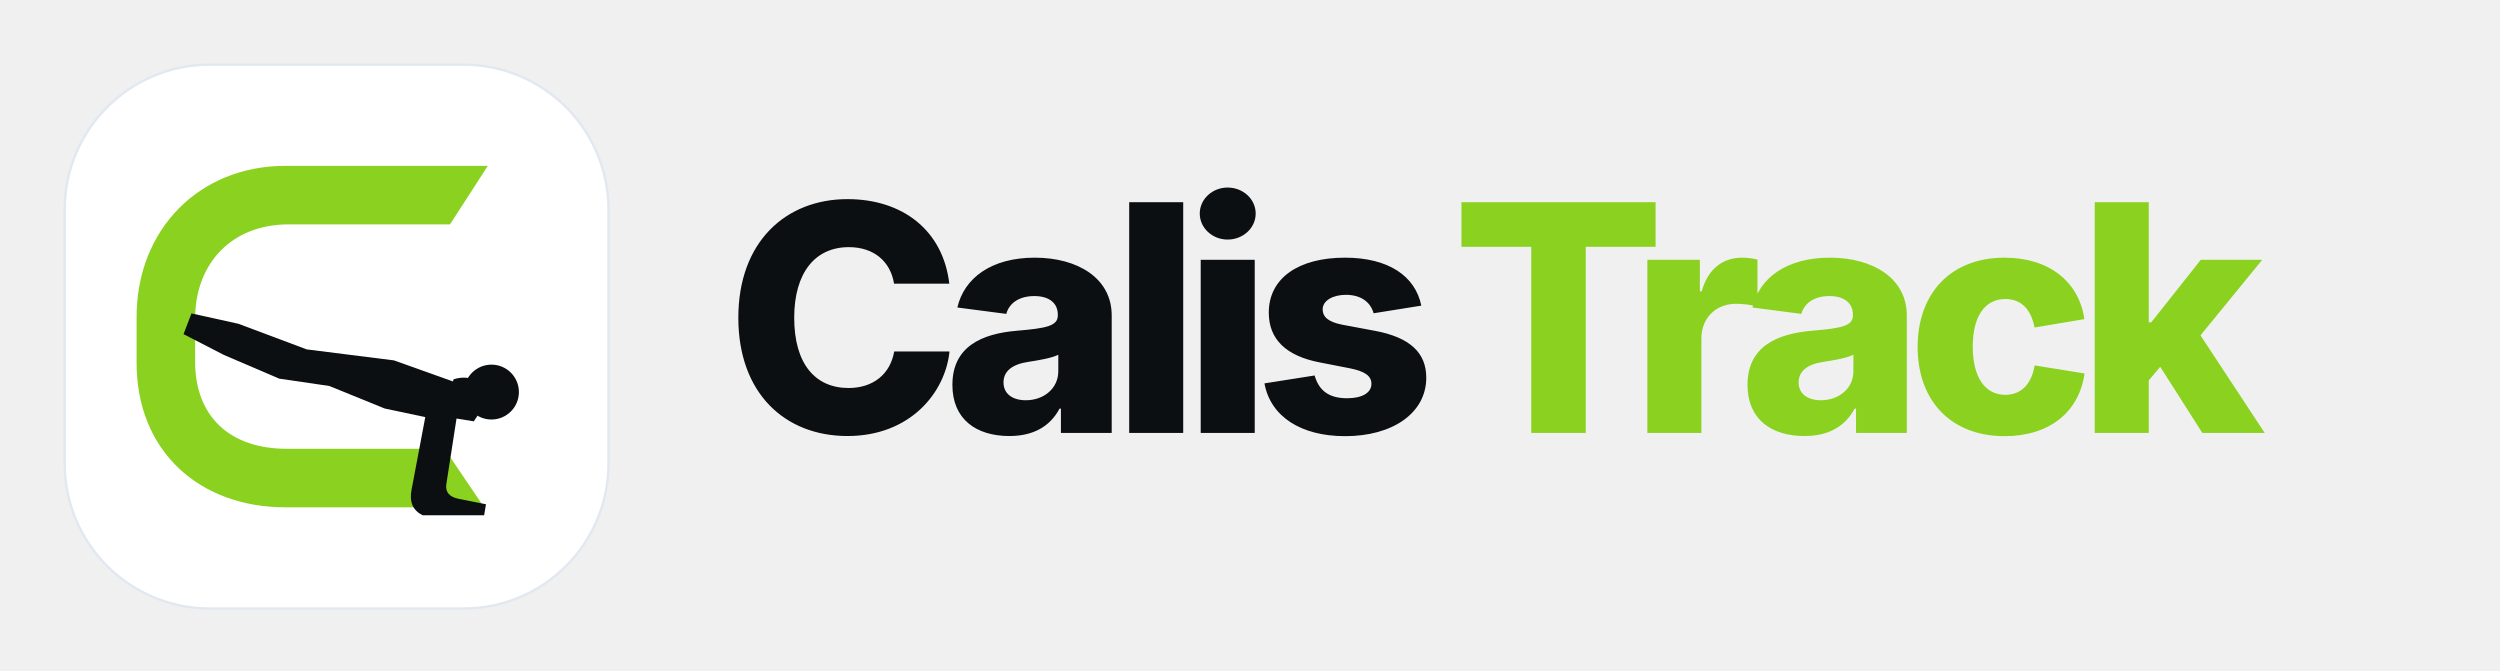
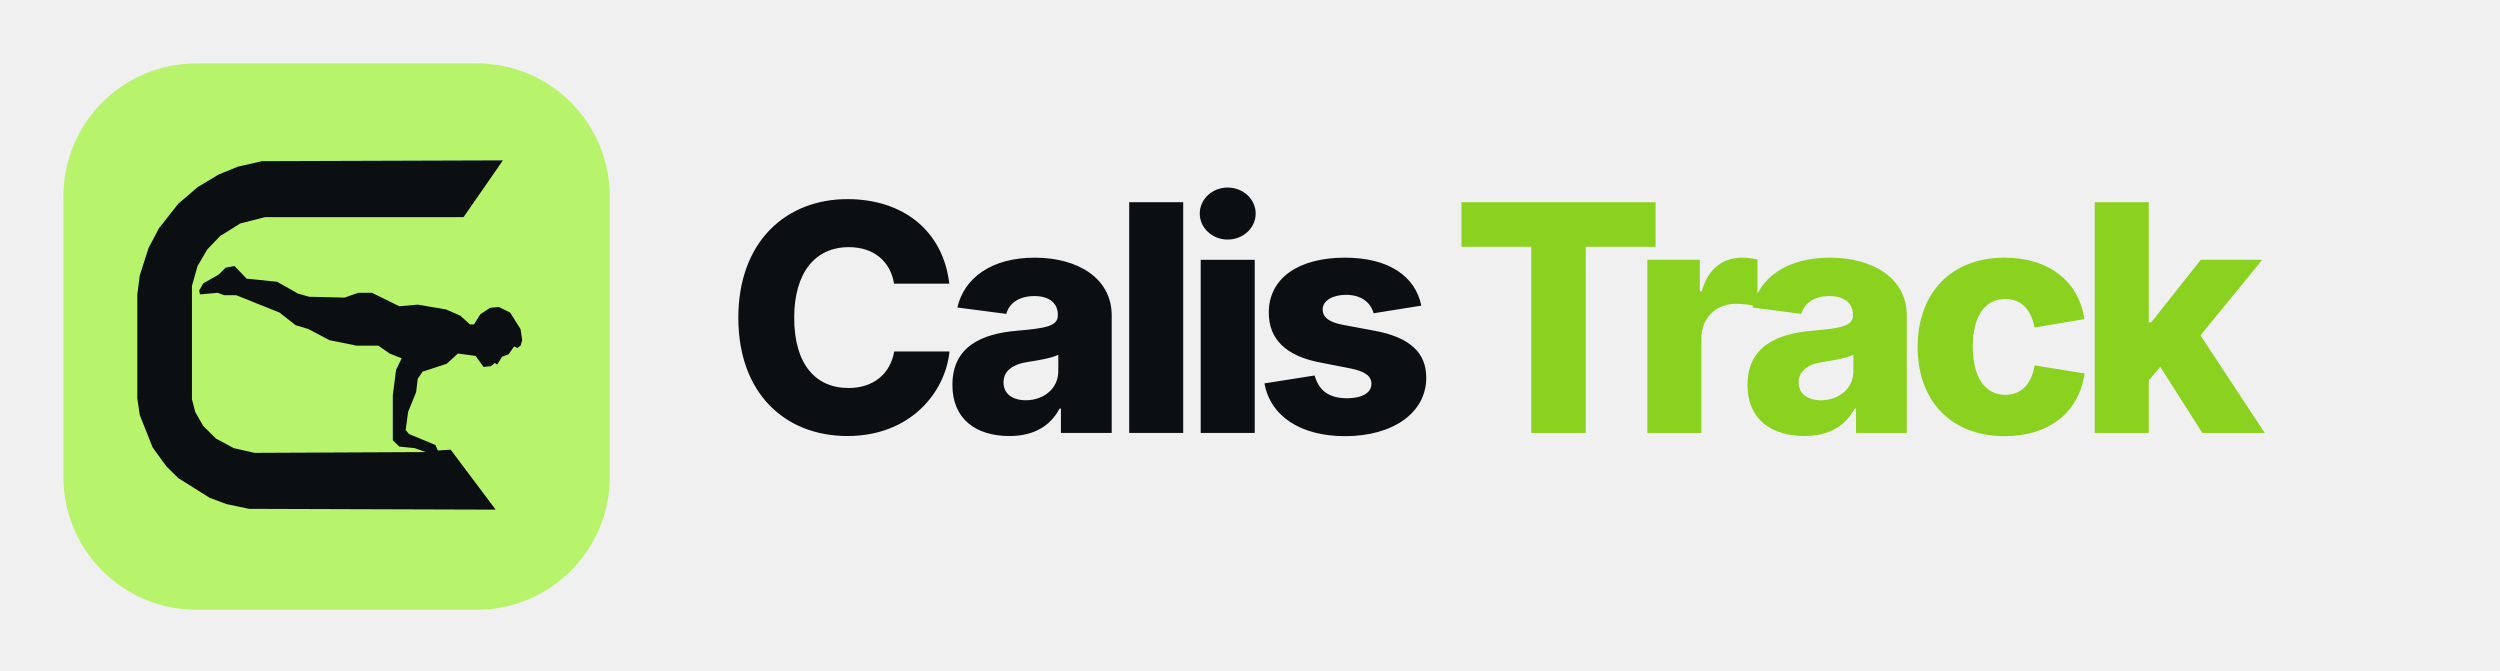
<svg xmlns="http://www.w3.org/2000/svg" viewBox="0 0 820 220" role="img" aria-labelledby="title">
  <g transform="translate(8 8) scale(.2)">
-     <rect x="66" y="66" width="892" height="892" rx="238" fill="#ffffff" stroke="#e2e8f0" stroke-width="4" />
-     <path fill="#8bd11f" d="M760 232H428c-141 0-244 104-244 248v75c0 145 103 237 244 237h326l-65-96H430c-92 0-150-52-150-143v-70c0-92 61-155 153-155h265l62-96Z" />
-     <g fill="#0b0f11">
-       <path d="M274 474l77 17 112 42 143 18 112 40-23 61-104-22-91-37-82-12-91-39-66-34 13-34Z" />
-       <circle cx="766" cy="603" r="45" />
-       <path d="M704 582c26-8 47 2 61 27l-28 42-55-9 22-60ZM662 620c19-5 37 2 48 18l-18 116c-2 13 5 21 20 24l45 9-3 18h-101c-16-8-22-22-18-42l27-143Z" />
-     </g>
+     <rect x="64" y="64" width="896" height="896" rx="218" fill="#b7f36b" />
+     <path fill="#0b0f11" d="M252.4 294.1 220.8 334.2 203.7 366.5 189.2 411.8 185.2 442.8V613.5L189.2 640.6 210.3 693.7 232.7 724.7 252.4 744.1 303.8 776.4 331.5 786.7 368.4 794.5 772.9 795.8 699.1 697.5 678 698.8 674.1 689.8 630.6 671.7 625.3 665.2 629.3 635.5 642.4 603.2 645.1 581.2 653 569.5 692.5 556.6 711 539.8 740 543.7 753.1 561.8 765 560.5 771.6 555.3 775.5 557.9 783.4 545 794 541.1 803.2 528.2 808.5 530.7 813.7 526.9 816.4 517.8 813.7 499.7 796.6 472.6 778.2 463.5 763.7 464.8 747.9 475.2 737.3 492H730.7L714.9 477.7 691.2 467.4 645.1 459.6 614.8 462.2 570 440.2H547.6L525.2 448 467.2 446.7 448.8 441.5 414.5 422.1 364.4 417 344.7 396.3 330.2 398.9 318.3 410.5 293.3 424.7 286.7 436.4 288 442.8 317 440.2 327.5 444.1H347.3L418.4 472.6 444.8 493.3 465.9 499.7 500.1 517.8 544.9 526.9H580.5L599 539.8 618.7 547.6 609.5 566.9 604.2 608.3V682L614.8 692.4 639.8 694.9 658.3 701.4 377.6 702.7 343.3 694.9 314.4 679.4 293.3 658.7 280.1 635.5 274.8 614.8V428.6L284 396.3 299.9 369.1 320.9 347.2 353.9 326.5 394.7 316.1H720.2L784.8 223 389.5 224.3 349.9 233.4 318.3 246.3 284 267Z" />
  </g>
  <text x="238" y="142" fill="#0b0f11" font-family="Inter,Arial,sans-serif" font-size="104" font-weight="800" letter-spacing="-6">Calis</text>
  <text x="476" y="142" fill="#8bd11f" font-family="Inter,Arial,sans-serif" font-size="104" font-weight="800" letter-spacing="-6">Track</text>
</svg>
